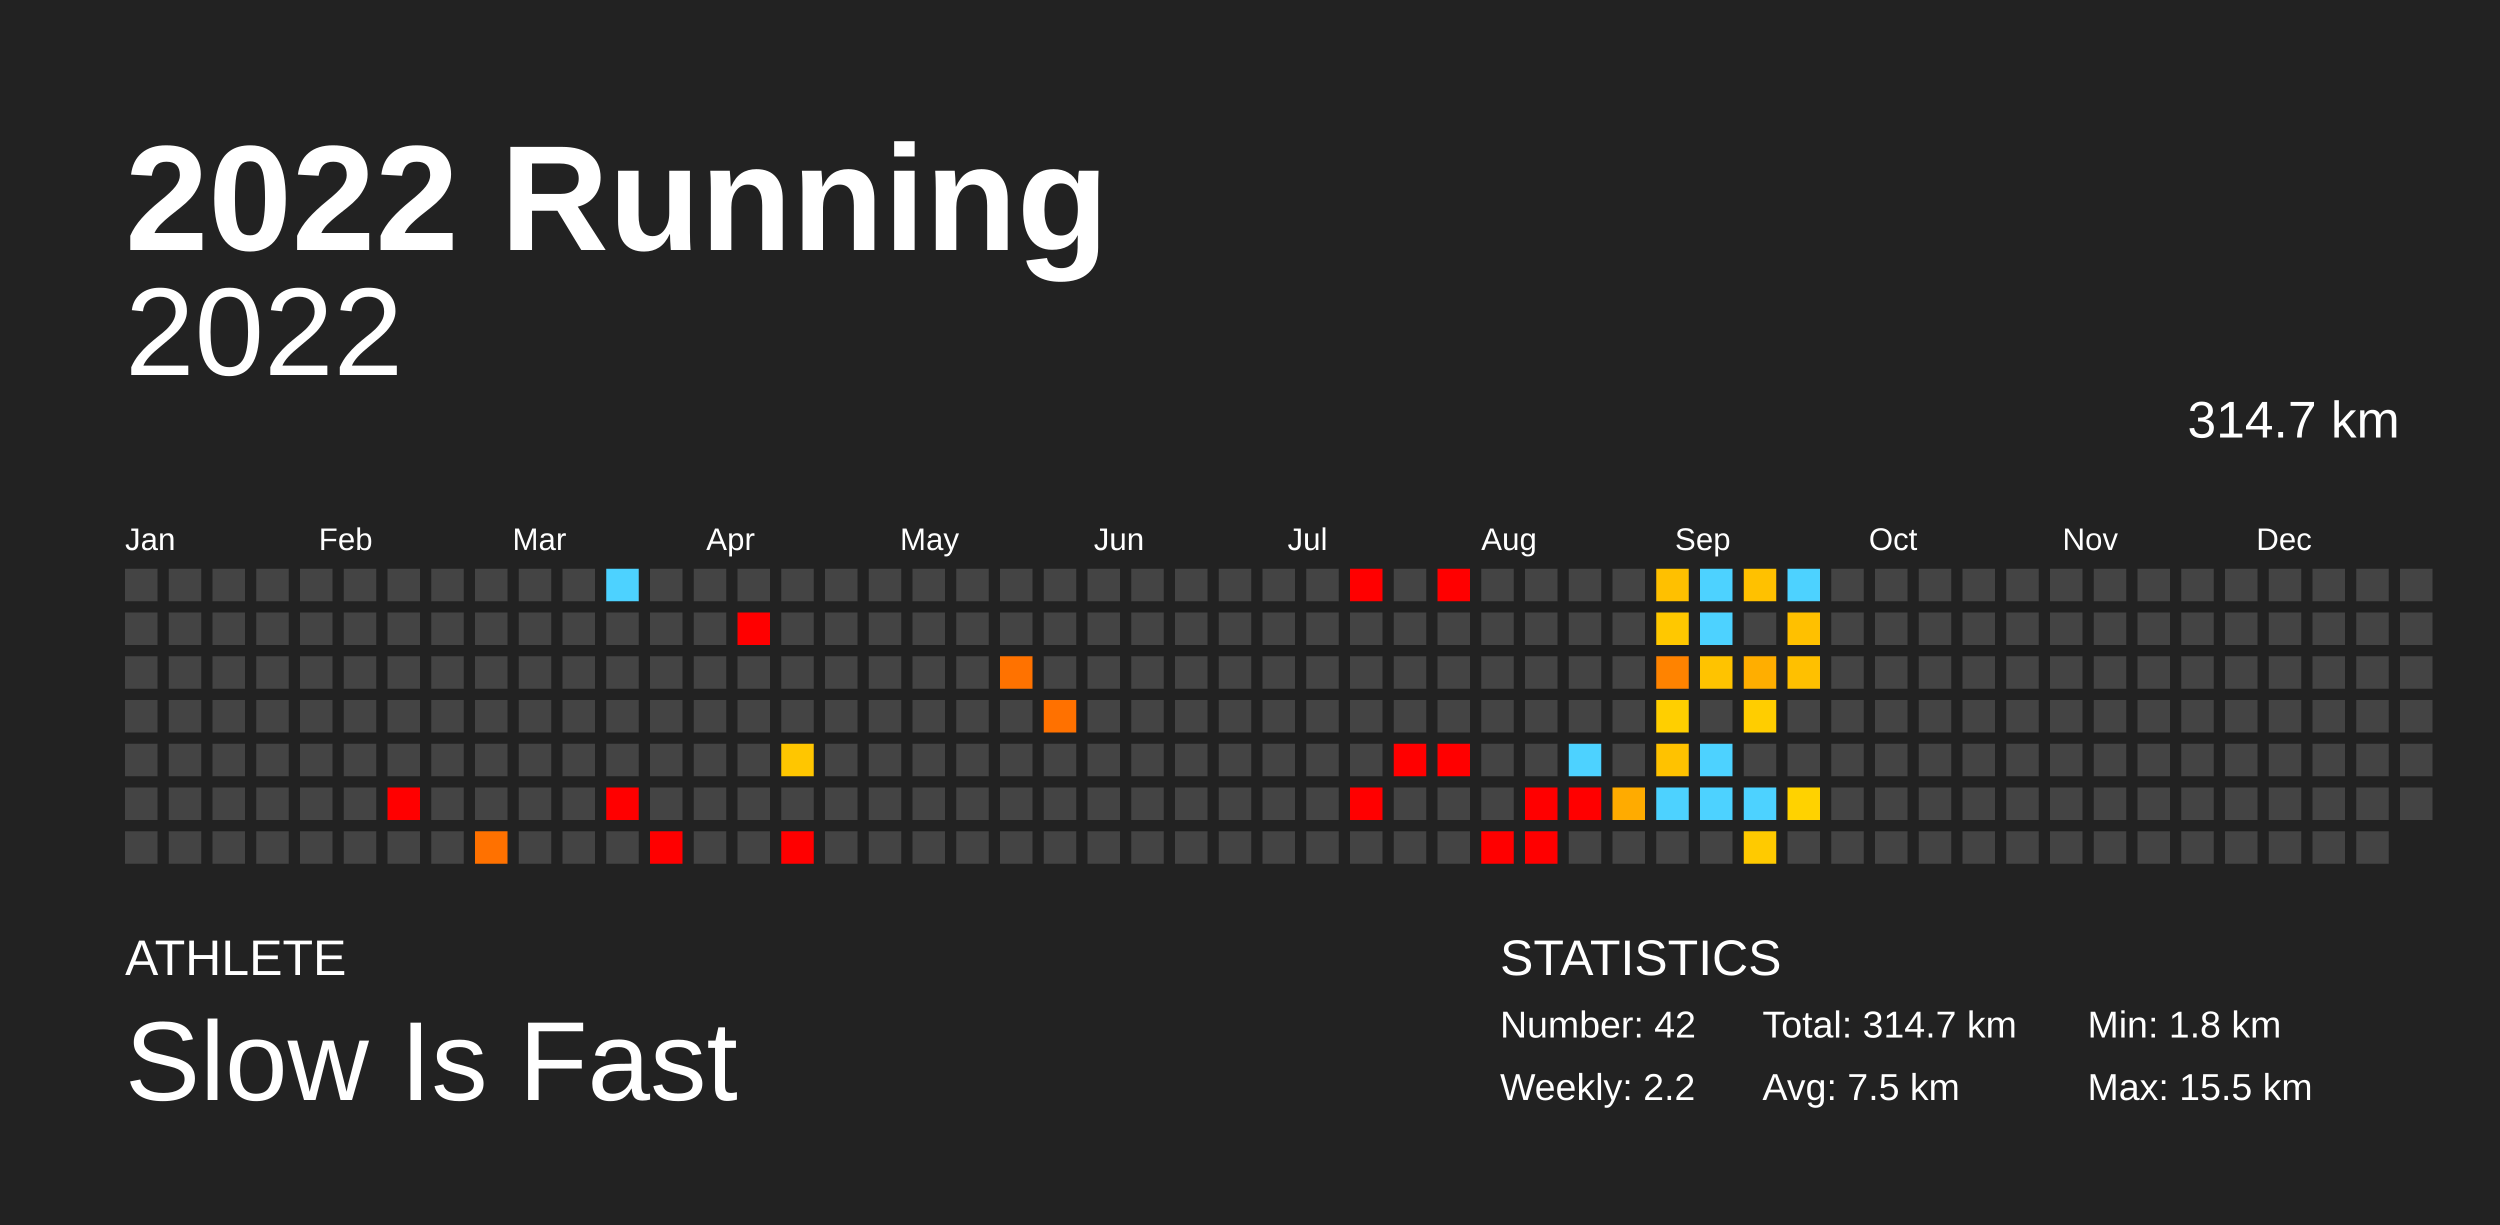
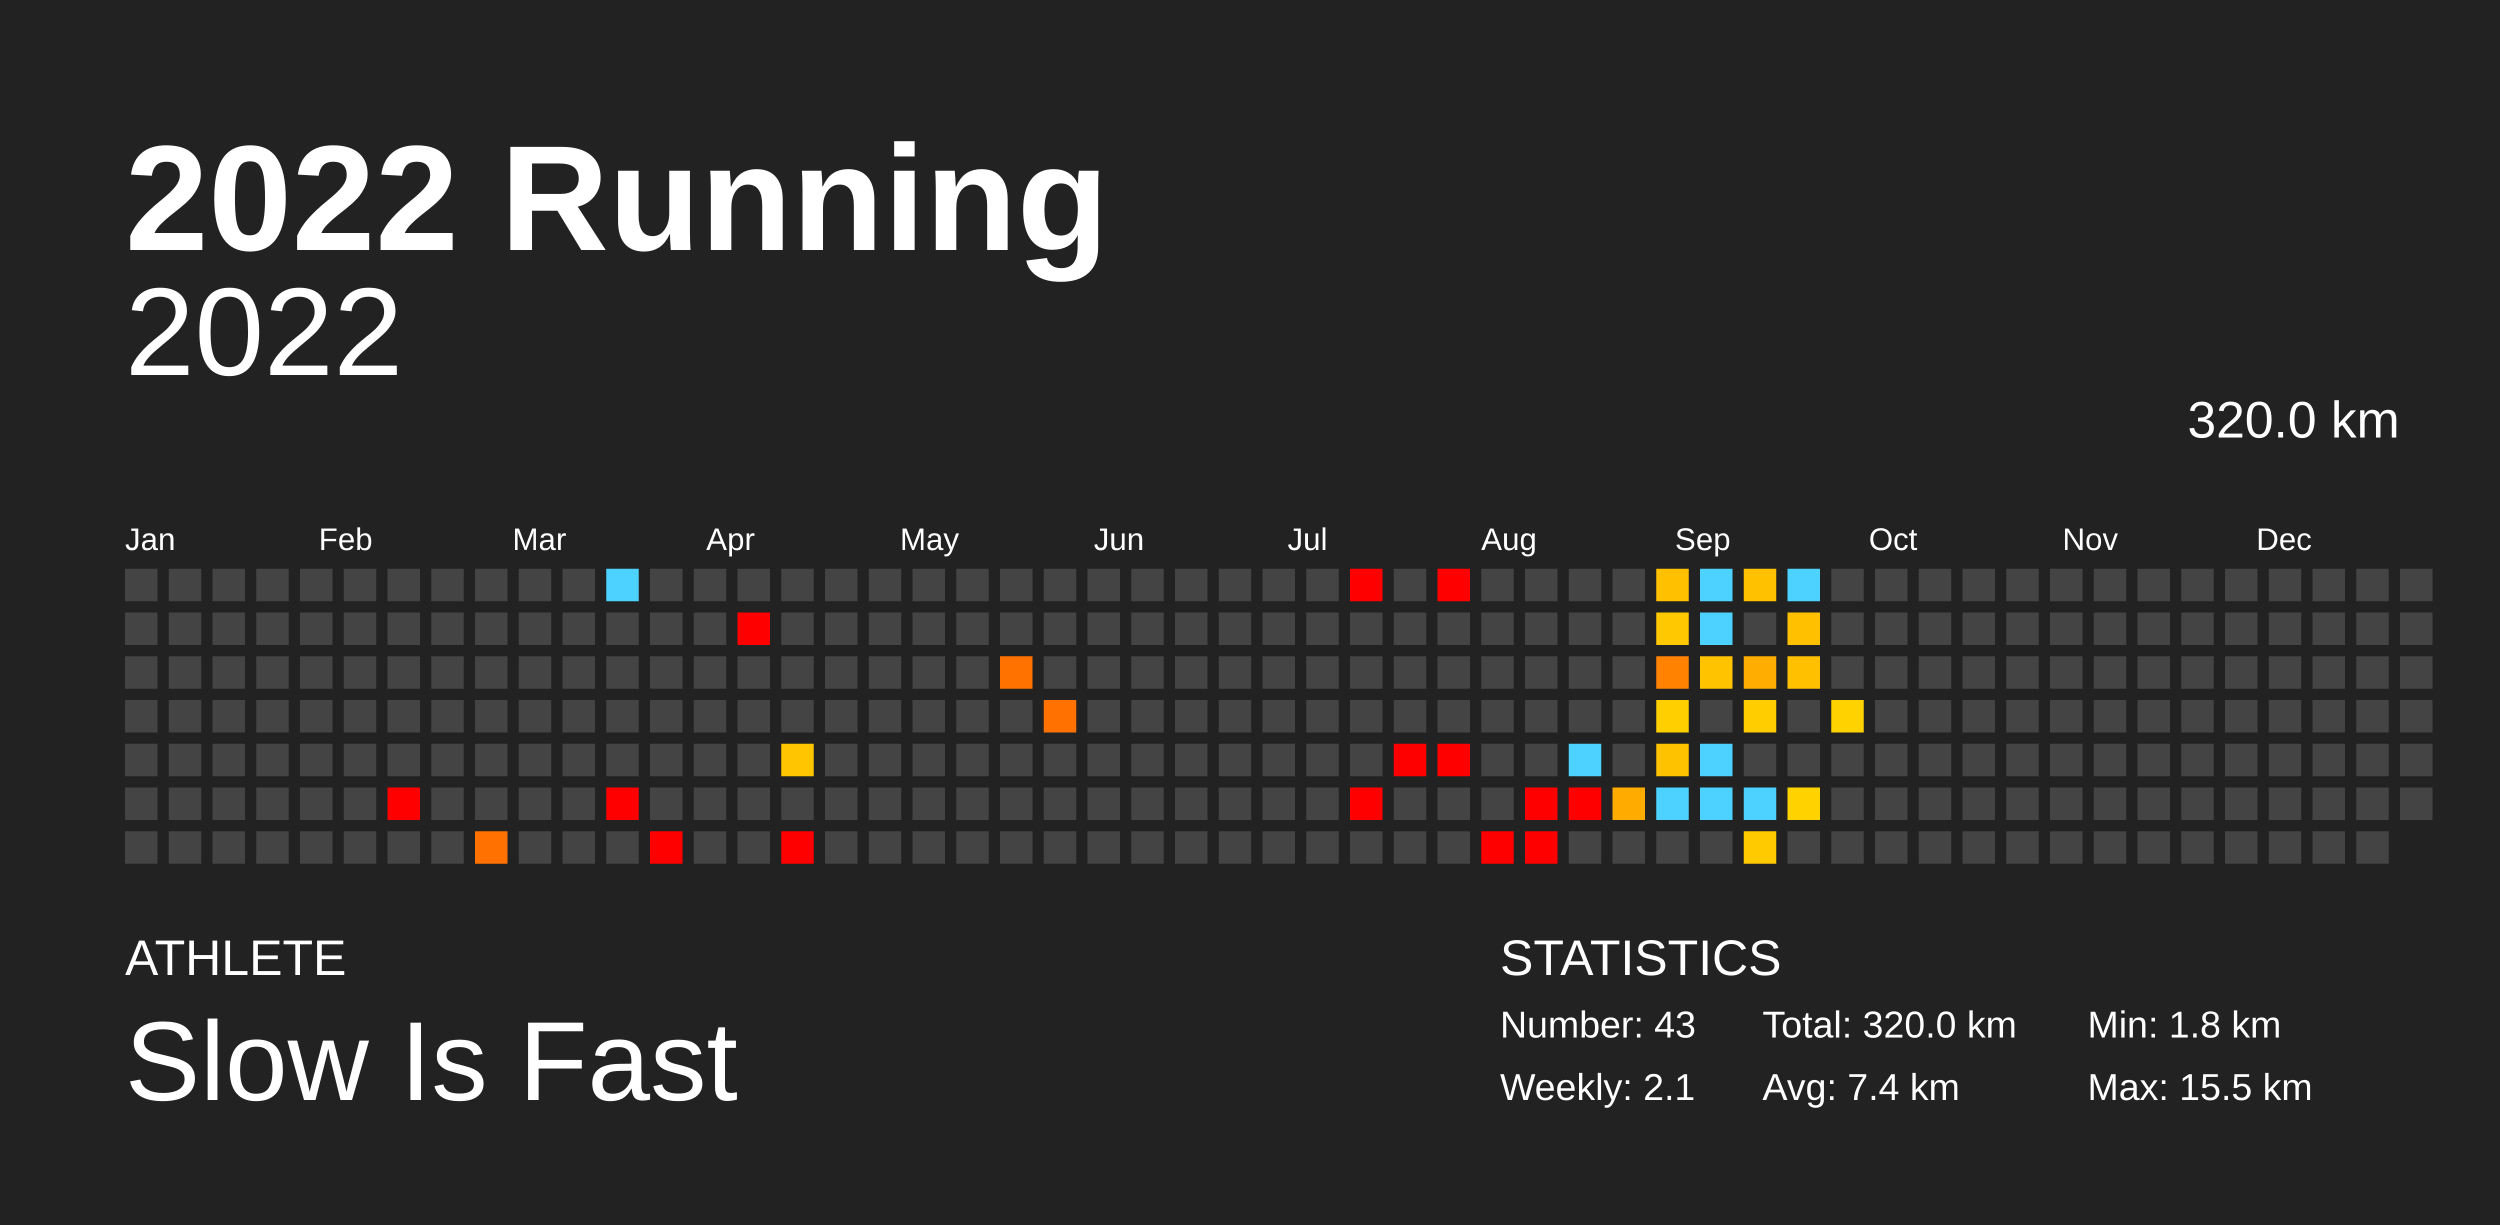
<svg xmlns="http://www.w3.org/2000/svg" baseProfile="full" height="98mm" version="1.1" viewBox="0,0,200,98" width="200mm">
  <defs />
  <rect fill="#222222" height="98" width="200" x="0" y="0" />
  <text fill="#FFFFFF" style="font-size:12px; font-family:Arial; font-weight:bold;" x="10" y="20">2022 Running</text>
  <text fill="#FFFFFF" style="font-size:4px; font-family:Arial" x="10" y="78">ATHLETE</text>
  <text fill="#FFFFFF" style="font-size:9px; font-family:Arial" x="10" y="88">Slow Is Fast</text>
  <text fill="#FFFFFF" style="font-size:4px; font-family:Arial" x="120" y="78">STATISTICS</text>
-   <text fill="#FFFFFF" style="font-size:3px; font-family:Arial" x="120" y="83">Number: 42</text>
-   <text fill="#FFFFFF" style="font-size:3px; font-family:Arial" x="120" y="88">Weekly: 2.2</text>
-   <text fill="#FFFFFF" style="font-size:3px; font-family:Arial" x="141" y="83">Total: 314.7 km</text>
-   <text fill="#FFFFFF" style="font-size:3px; font-family:Arial" x="141" y="88">Avg: 7.5 km</text>
+   <text fill="#FFFFFF" style="font-size:3px; font-family:Arial" x="120" y="83">Number: 43</text>
+   <text fill="#FFFFFF" style="font-size:3px; font-family:Arial" x="120" y="88">Weekly: 2.1</text>
+   <text fill="#FFFFFF" style="font-size:3px; font-family:Arial" x="141" y="83">Total: 320.0 km</text>
+   <text fill="#FFFFFF" style="font-size:3px; font-family:Arial" x="141" y="88">Avg: 7.4 km</text>
  <text fill="#FFFFFF" style="font-size:3px; font-family:Arial" x="167" y="83">Min: 1.8 km</text>
  <text fill="#FFFFFF" style="font-size:3px; font-family:Arial" x="167" y="88">Max: 15.5 km</text>
  <text alignment-baseline="hanging" fill="#FFFFFF" style="font-size:10.0px; font-family:Arial;" x="10" y="30">2022</text>
-   <text alignment-baseline="hanging" fill="#FFFFFF" style="font-size:4.125px; font-family:Arial;" x="175" y="35">314.7 km</text>
+   <text alignment-baseline="hanging" fill="#FFFFFF" style="font-size:4.125px; font-family:Arial;" x="175" y="35">320.0 km</text>
  <text fill="#FFFFFF" style="font-size:2.5px; font-family:Arial" x="10.0" y="44">Jan</text>
  <text fill="#FFFFFF" style="font-size:2.5px; font-family:Arial" x="25.5" y="44">Feb</text>
  <text fill="#FFFFFF" style="font-size:2.5px; font-family:Arial" x="41.0" y="44">Mar</text>
  <text fill="#FFFFFF" style="font-size:2.5px; font-family:Arial" x="56.5" y="44">Apr</text>
  <text fill="#FFFFFF" style="font-size:2.5px; font-family:Arial" x="72.0" y="44">May</text>
  <text fill="#FFFFFF" style="font-size:2.5px; font-family:Arial" x="87.5" y="44">Jun</text>
  <text fill="#FFFFFF" style="font-size:2.5px; font-family:Arial" x="103.0" y="44">Jul</text>
  <text fill="#FFFFFF" style="font-size:2.5px; font-family:Arial" x="118.5" y="44">Aug</text>
  <text fill="#FFFFFF" style="font-size:2.5px; font-family:Arial" x="134.0" y="44">Sep</text>
  <text fill="#FFFFFF" style="font-size:2.5px; font-family:Arial" x="149.5" y="44">Oct</text>
  <text fill="#FFFFFF" style="font-size:2.5px; font-family:Arial" x="165.0" y="44">Nov</text>
  <text fill="#FFFFFF" style="font-size:2.5px; font-family:Arial" x="180.5" y="44">Dec</text>
  <rect fill="#444444" height="2.6" width="2.6" x="10.0" y="45.5" />
  <rect fill="#444444" height="2.6" width="2.6" x="10.0" y="49.0" />
  <rect fill="#444444" height="2.6" width="2.6" x="10.0" y="52.5" />
  <rect fill="#444444" height="2.6" width="2.6" x="10.0" y="56.0" />
  <rect fill="#444444" height="2.6" width="2.6" x="10.0" y="59.5" />
  <rect fill="#444444" height="2.6" width="2.6" x="10.0" y="63.0" />
  <rect fill="#444444" height="2.6" width="2.6" x="10.0" y="66.5" />
  <rect fill="#444444" height="2.6" width="2.6" x="13.5" y="45.5" />
  <rect fill="#444444" height="2.6" width="2.6" x="13.5" y="49.0" />
  <rect fill="#444444" height="2.6" width="2.6" x="13.5" y="52.5" />
  <rect fill="#444444" height="2.6" width="2.6" x="13.5" y="56.0" />
  <rect fill="#444444" height="2.6" width="2.6" x="13.5" y="59.5" />
  <rect fill="#444444" height="2.6" width="2.6" x="13.5" y="63.0" />
  <rect fill="#444444" height="2.6" width="2.6" x="13.5" y="66.5" />
  <rect fill="#444444" height="2.6" width="2.6" x="17.0" y="45.5" />
  <rect fill="#444444" height="2.6" width="2.6" x="17.0" y="49.0" />
  <rect fill="#444444" height="2.6" width="2.6" x="17.0" y="52.5" />
  <rect fill="#444444" height="2.6" width="2.6" x="17.0" y="56.0" />
  <rect fill="#444444" height="2.6" width="2.6" x="17.0" y="59.5" />
  <rect fill="#444444" height="2.6" width="2.6" x="17.0" y="63.0" />
  <rect fill="#444444" height="2.6" width="2.6" x="17.0" y="66.5" />
  <rect fill="#444444" height="2.6" width="2.6" x="20.5" y="45.5" />
  <rect fill="#444444" height="2.6" width="2.6" x="20.5" y="49.0" />
  <rect fill="#444444" height="2.6" width="2.6" x="20.5" y="52.5" />
  <rect fill="#444444" height="2.6" width="2.6" x="20.5" y="56.0" />
  <rect fill="#444444" height="2.6" width="2.6" x="20.5" y="59.5" />
  <rect fill="#444444" height="2.6" width="2.6" x="20.5" y="63.0" />
  <rect fill="#444444" height="2.6" width="2.6" x="20.5" y="66.5" />
  <rect fill="#444444" height="2.6" width="2.6" x="24.0" y="45.5" />
  <rect fill="#444444" height="2.6" width="2.6" x="24.0" y="49.0" />
  <rect fill="#444444" height="2.6" width="2.6" x="24.0" y="52.5" />
  <rect fill="#444444" height="2.6" width="2.6" x="24.0" y="56.0" />
  <rect fill="#444444" height="2.6" width="2.6" x="24.0" y="59.5" />
  <rect fill="#444444" height="2.6" width="2.6" x="24.0" y="63.0" />
  <rect fill="#444444" height="2.6" width="2.6" x="24.0" y="66.5" />
  <rect fill="#444444" height="2.6" width="2.6" x="27.5" y="45.5" />
  <rect fill="#444444" height="2.6" width="2.6" x="27.5" y="49.0" />
  <rect fill="#444444" height="2.6" width="2.6" x="27.5" y="52.5" />
  <rect fill="#444444" height="2.6" width="2.6" x="27.5" y="56.0" />
  <rect fill="#444444" height="2.6" width="2.6" x="27.5" y="59.5" />
  <rect fill="#444444" height="2.6" width="2.6" x="27.5" y="63.0" />
  <rect fill="#444444" height="2.6" width="2.6" x="27.5" y="66.5" />
  <rect fill="#444444" height="2.6" width="2.6" x="31.0" y="45.5" />
  <rect fill="#444444" height="2.6" width="2.6" x="31.0" y="49.0" />
  <rect fill="#444444" height="2.6" width="2.6" x="31.0" y="52.5" />
  <rect fill="#444444" height="2.6" width="2.6" x="31.0" y="56.0" />
  <rect fill="#444444" height="2.6" width="2.6" x="31.0" y="59.5" />
  <rect fill="red" height="2.6" width="2.6" x="31.0" y="63.0" />
  <rect fill="#444444" height="2.6" width="2.6" x="31.0" y="66.5" />
  <rect fill="#444444" height="2.6" width="2.6" x="34.5" y="45.5" />
  <rect fill="#444444" height="2.6" width="2.6" x="34.5" y="49.0" />
  <rect fill="#444444" height="2.6" width="2.6" x="34.5" y="52.5" />
  <rect fill="#444444" height="2.6" width="2.6" x="34.5" y="56.0" />
  <rect fill="#444444" height="2.6" width="2.6" x="34.5" y="59.5" />
  <rect fill="#444444" height="2.6" width="2.6" x="34.5" y="63.0" />
  <rect fill="#444444" height="2.6" width="2.6" x="34.5" y="66.5" />
  <rect fill="#444444" height="2.6" width="2.6" x="38.0" y="45.5" />
  <rect fill="#444444" height="2.6" width="2.6" x="38.0" y="49.0" />
  <rect fill="#444444" height="2.6" width="2.6" x="38.0" y="52.5" />
  <rect fill="#444444" height="2.6" width="2.6" x="38.0" y="56.0" />
  <rect fill="#444444" height="2.6" width="2.6" x="38.0" y="59.5" />
  <rect fill="#444444" height="2.6" width="2.6" x="38.0" y="63.0" />
  <rect fill="#ff7100" height="2.6" width="2.6" x="38.0" y="66.5" />
  <rect fill="#444444" height="2.6" width="2.6" x="41.5" y="45.5" />
  <rect fill="#444444" height="2.6" width="2.6" x="41.5" y="49.0" />
  <rect fill="#444444" height="2.6" width="2.6" x="41.5" y="52.5" />
  <rect fill="#444444" height="2.6" width="2.6" x="41.5" y="56.0" />
  <rect fill="#444444" height="2.6" width="2.6" x="41.5" y="59.5" />
  <rect fill="#444444" height="2.6" width="2.6" x="41.5" y="63.0" />
  <rect fill="#444444" height="2.6" width="2.6" x="41.5" y="66.5" />
  <rect fill="#444444" height="2.6" width="2.6" x="45.0" y="45.5" />
  <rect fill="#444444" height="2.6" width="2.6" x="45.0" y="49.0" />
  <rect fill="#444444" height="2.6" width="2.6" x="45.0" y="52.5" />
  <rect fill="#444444" height="2.6" width="2.6" x="45.0" y="56.0" />
  <rect fill="#444444" height="2.6" width="2.6" x="45.0" y="59.5" />
  <rect fill="#444444" height="2.6" width="2.6" x="45.0" y="63.0" />
  <rect fill="#444444" height="2.6" width="2.6" x="45.0" y="66.5" />
  <rect fill="#4dd2ff" height="2.6" width="2.6" x="48.5" y="45.5" />
  <rect fill="#444444" height="2.6" width="2.6" x="48.5" y="49.0" />
  <rect fill="#444444" height="2.6" width="2.6" x="48.5" y="52.5" />
  <rect fill="#444444" height="2.6" width="2.6" x="48.5" y="56.0" />
  <rect fill="#444444" height="2.6" width="2.6" x="48.5" y="59.5" />
  <rect fill="red" height="2.6" width="2.6" x="48.5" y="63.0" />
  <rect fill="#444444" height="2.6" width="2.6" x="48.5" y="66.5" />
  <rect fill="#444444" height="2.6" width="2.6" x="52.0" y="45.5" />
  <rect fill="#444444" height="2.6" width="2.6" x="52.0" y="49.0" />
  <rect fill="#444444" height="2.6" width="2.6" x="52.0" y="52.5" />
  <rect fill="#444444" height="2.6" width="2.6" x="52.0" y="56.0" />
  <rect fill="#444444" height="2.6" width="2.6" x="52.0" y="59.5" />
  <rect fill="#444444" height="2.6" width="2.6" x="52.0" y="63.0" />
  <rect fill="red" height="2.6" width="2.6" x="52.0" y="66.5" />
  <rect fill="#444444" height="2.6" width="2.6" x="55.5" y="45.5" />
  <rect fill="#444444" height="2.6" width="2.6" x="55.5" y="49.0" />
  <rect fill="#444444" height="2.6" width="2.6" x="55.5" y="52.5" />
  <rect fill="#444444" height="2.6" width="2.6" x="55.5" y="56.0" />
  <rect fill="#444444" height="2.6" width="2.6" x="55.5" y="59.5" />
  <rect fill="#444444" height="2.6" width="2.6" x="55.5" y="63.0" />
  <rect fill="#444444" height="2.6" width="2.6" x="55.5" y="66.5" />
  <rect fill="#444444" height="2.6" width="2.6" x="59.0" y="45.5" />
  <rect fill="red" height="2.6" width="2.6" x="59.0" y="49.0" />
  <rect fill="#444444" height="2.6" width="2.6" x="59.0" y="52.5" />
  <rect fill="#444444" height="2.6" width="2.6" x="59.0" y="56.0" />
  <rect fill="#444444" height="2.6" width="2.6" x="59.0" y="59.5" />
  <rect fill="#444444" height="2.6" width="2.6" x="59.0" y="63.0" />
  <rect fill="#444444" height="2.6" width="2.6" x="59.0" y="66.5" />
  <rect fill="#444444" height="2.6" width="2.6" x="62.5" y="45.5" />
  <rect fill="#444444" height="2.6" width="2.6" x="62.5" y="49.0" />
  <rect fill="#444444" height="2.6" width="2.6" x="62.5" y="52.5" />
  <rect fill="#444444" height="2.6" width="2.6" x="62.5" y="56.0" />
  <rect fill="#ffc600" height="2.6" width="2.6" x="62.5" y="59.5" />
  <rect fill="#444444" height="2.6" width="2.6" x="62.5" y="63.0" />
  <rect fill="red" height="2.6" width="2.6" x="62.5" y="66.5" />
  <rect fill="#444444" height="2.6" width="2.6" x="66.0" y="45.5" />
  <rect fill="#444444" height="2.6" width="2.6" x="66.0" y="49.0" />
  <rect fill="#444444" height="2.6" width="2.6" x="66.0" y="52.5" />
  <rect fill="#444444" height="2.6" width="2.6" x="66.0" y="56.0" />
  <rect fill="#444444" height="2.6" width="2.6" x="66.0" y="59.5" />
  <rect fill="#444444" height="2.6" width="2.6" x="66.0" y="63.0" />
  <rect fill="#444444" height="2.6" width="2.6" x="66.0" y="66.5" />
  <rect fill="#444444" height="2.6" width="2.6" x="69.5" y="45.5" />
  <rect fill="#444444" height="2.6" width="2.6" x="69.5" y="49.0" />
  <rect fill="#444444" height="2.6" width="2.6" x="69.5" y="52.5" />
  <rect fill="#444444" height="2.6" width="2.6" x="69.5" y="56.0" />
  <rect fill="#444444" height="2.6" width="2.6" x="69.5" y="59.5" />
  <rect fill="#444444" height="2.6" width="2.6" x="69.5" y="63.0" />
  <rect fill="#444444" height="2.6" width="2.6" x="69.5" y="66.5" />
  <rect fill="#444444" height="2.6" width="2.6" x="73.0" y="45.5" />
  <rect fill="#444444" height="2.6" width="2.6" x="73.0" y="49.0" />
  <rect fill="#444444" height="2.6" width="2.6" x="73.0" y="52.5" />
  <rect fill="#444444" height="2.6" width="2.6" x="73.0" y="56.0" />
  <rect fill="#444444" height="2.6" width="2.6" x="73.0" y="59.5" />
  <rect fill="#444444" height="2.6" width="2.6" x="73.0" y="63.0" />
  <rect fill="#444444" height="2.6" width="2.6" x="73.0" y="66.5" />
  <rect fill="#444444" height="2.6" width="2.6" x="76.5" y="45.5" />
  <rect fill="#444444" height="2.6" width="2.6" x="76.5" y="49.0" />
  <rect fill="#444444" height="2.6" width="2.6" x="76.5" y="52.5" />
  <rect fill="#444444" height="2.6" width="2.6" x="76.5" y="56.0" />
  <rect fill="#444444" height="2.6" width="2.6" x="76.5" y="59.5" />
  <rect fill="#444444" height="2.6" width="2.6" x="76.5" y="63.0" />
  <rect fill="#444444" height="2.6" width="2.6" x="76.5" y="66.5" />
  <rect fill="#444444" height="2.6" width="2.6" x="80.0" y="45.5" />
  <rect fill="#444444" height="2.6" width="2.6" x="80.0" y="49.0" />
  <rect fill="#ff7200" height="2.6" width="2.6" x="80.0" y="52.5" />
  <rect fill="#444444" height="2.6" width="2.6" x="80.0" y="56.0" />
  <rect fill="#444444" height="2.6" width="2.6" x="80.0" y="59.5" />
  <rect fill="#444444" height="2.6" width="2.6" x="80.0" y="63.0" />
  <rect fill="#444444" height="2.6" width="2.6" x="80.0" y="66.5" />
  <rect fill="#444444" height="2.6" width="2.6" x="83.5" y="45.5" />
  <rect fill="#444444" height="2.6" width="2.6" x="83.5" y="49.0" />
  <rect fill="#444444" height="2.6" width="2.6" x="83.5" y="52.5" />
  <rect fill="#ff7100" height="2.6" width="2.6" x="83.5" y="56.0" />
  <rect fill="#444444" height="2.6" width="2.6" x="83.5" y="59.5" />
  <rect fill="#444444" height="2.6" width="2.6" x="83.5" y="63.0" />
  <rect fill="#444444" height="2.6" width="2.6" x="83.5" y="66.5" />
  <rect fill="#444444" height="2.6" width="2.6" x="87.0" y="45.5" />
  <rect fill="#444444" height="2.6" width="2.6" x="87.0" y="49.0" />
  <rect fill="#444444" height="2.6" width="2.6" x="87.0" y="52.5" />
  <rect fill="#444444" height="2.6" width="2.6" x="87.0" y="56.0" />
  <rect fill="#444444" height="2.6" width="2.6" x="87.0" y="59.5" />
  <rect fill="#444444" height="2.6" width="2.6" x="87.0" y="63.0" />
  <rect fill="#444444" height="2.6" width="2.6" x="87.0" y="66.5" />
  <rect fill="#444444" height="2.6" width="2.6" x="90.5" y="45.5" />
  <rect fill="#444444" height="2.6" width="2.6" x="90.5" y="49.0" />
  <rect fill="#444444" height="2.6" width="2.6" x="90.5" y="52.5" />
  <rect fill="#444444" height="2.6" width="2.6" x="90.5" y="56.0" />
  <rect fill="#444444" height="2.6" width="2.6" x="90.5" y="59.5" />
  <rect fill="#444444" height="2.6" width="2.6" x="90.5" y="63.0" />
  <rect fill="#444444" height="2.6" width="2.6" x="90.5" y="66.5" />
  <rect fill="#444444" height="2.6" width="2.6" x="94.0" y="45.5" />
  <rect fill="#444444" height="2.6" width="2.6" x="94.0" y="49.0" />
  <rect fill="#444444" height="2.6" width="2.6" x="94.0" y="52.5" />
  <rect fill="#444444" height="2.6" width="2.6" x="94.0" y="56.0" />
  <rect fill="#444444" height="2.6" width="2.6" x="94.0" y="59.5" />
  <rect fill="#444444" height="2.6" width="2.6" x="94.0" y="63.0" />
  <rect fill="#444444" height="2.6" width="2.6" x="94.0" y="66.5" />
  <rect fill="#444444" height="2.6" width="2.6" x="97.5" y="45.5" />
  <rect fill="#444444" height="2.6" width="2.6" x="97.5" y="49.0" />
  <rect fill="#444444" height="2.6" width="2.6" x="97.5" y="52.5" />
  <rect fill="#444444" height="2.6" width="2.6" x="97.5" y="56.0" />
  <rect fill="#444444" height="2.6" width="2.6" x="97.5" y="59.5" />
  <rect fill="#444444" height="2.6" width="2.6" x="97.5" y="63.0" />
  <rect fill="#444444" height="2.6" width="2.6" x="97.5" y="66.5" />
  <rect fill="#444444" height="2.6" width="2.6" x="101.0" y="45.5" />
  <rect fill="#444444" height="2.6" width="2.6" x="101.0" y="49.0" />
  <rect fill="#444444" height="2.6" width="2.6" x="101.0" y="52.5" />
  <rect fill="#444444" height="2.6" width="2.6" x="101.0" y="56.0" />
  <rect fill="#444444" height="2.6" width="2.6" x="101.0" y="59.5" />
  <rect fill="#444444" height="2.6" width="2.6" x="101.0" y="63.0" />
  <rect fill="#444444" height="2.6" width="2.6" x="101.0" y="66.5" />
  <rect fill="#444444" height="2.6" width="2.6" x="104.5" y="45.5" />
  <rect fill="#444444" height="2.6" width="2.6" x="104.5" y="49.0" />
  <rect fill="#444444" height="2.6" width="2.6" x="104.5" y="52.5" />
  <rect fill="#444444" height="2.6" width="2.6" x="104.5" y="56.0" />
  <rect fill="#444444" height="2.6" width="2.6" x="104.5" y="59.5" />
  <rect fill="#444444" height="2.6" width="2.6" x="104.5" y="63.0" />
  <rect fill="#444444" height="2.6" width="2.6" x="104.5" y="66.5" />
  <rect fill="red" height="2.6" width="2.6" x="108.0" y="45.5" />
  <rect fill="#444444" height="2.6" width="2.6" x="108.0" y="49.0" />
  <rect fill="#444444" height="2.6" width="2.6" x="108.0" y="52.5" />
  <rect fill="#444444" height="2.6" width="2.6" x="108.0" y="56.0" />
  <rect fill="#444444" height="2.6" width="2.6" x="108.0" y="59.5" />
  <rect fill="red" height="2.6" width="2.6" x="108.0" y="63.0" />
  <rect fill="#444444" height="2.6" width="2.6" x="108.0" y="66.5" />
  <rect fill="#444444" height="2.6" width="2.6" x="111.5" y="45.5" />
  <rect fill="#444444" height="2.6" width="2.6" x="111.5" y="49.0" />
  <rect fill="#444444" height="2.6" width="2.6" x="111.5" y="52.5" />
  <rect fill="#444444" height="2.6" width="2.6" x="111.5" y="56.0" />
  <rect fill="red" height="2.6" width="2.6" x="111.5" y="59.5" />
  <rect fill="#444444" height="2.6" width="2.6" x="111.5" y="63.0" />
  <rect fill="#444444" height="2.6" width="2.6" x="111.5" y="66.5" />
  <rect fill="red" height="2.6" width="2.6" x="115.0" y="45.5" />
  <rect fill="#444444" height="2.6" width="2.6" x="115.0" y="49.0" />
  <rect fill="#444444" height="2.6" width="2.6" x="115.0" y="52.5" />
  <rect fill="#444444" height="2.6" width="2.6" x="115.0" y="56.0" />
  <rect fill="red" height="2.6" width="2.6" x="115.0" y="59.5" />
  <rect fill="#444444" height="2.6" width="2.6" x="115.0" y="63.0" />
  <rect fill="#444444" height="2.6" width="2.6" x="115.0" y="66.5" />
  <rect fill="#444444" height="2.6" width="2.6" x="118.5" y="45.5" />
  <rect fill="#444444" height="2.6" width="2.6" x="118.5" y="49.0" />
  <rect fill="#444444" height="2.6" width="2.6" x="118.5" y="52.5" />
  <rect fill="#444444" height="2.6" width="2.6" x="118.5" y="56.0" />
  <rect fill="#444444" height="2.6" width="2.6" x="118.5" y="59.5" />
  <rect fill="#444444" height="2.6" width="2.6" x="118.5" y="63.0" />
  <rect fill="red" height="2.6" width="2.6" x="118.5" y="66.5" />
  <rect fill="#444444" height="2.6" width="2.6" x="122.0" y="45.5" />
  <rect fill="#444444" height="2.6" width="2.6" x="122.0" y="49.0" />
  <rect fill="#444444" height="2.6" width="2.6" x="122.0" y="52.5" />
  <rect fill="#444444" height="2.6" width="2.6" x="122.0" y="56.0" />
  <rect fill="#444444" height="2.6" width="2.6" x="122.0" y="59.5" />
  <rect fill="red" height="2.6" width="2.6" x="122.0" y="63.0" />
  <rect fill="red" height="2.6" width="2.6" x="122.0" y="66.5" />
  <rect fill="#444444" height="2.6" width="2.6" x="125.5" y="45.5" />
  <rect fill="#444444" height="2.6" width="2.6" x="125.5" y="49.0" />
  <rect fill="#444444" height="2.6" width="2.6" x="125.5" y="52.5" />
  <rect fill="#444444" height="2.6" width="2.6" x="125.5" y="56.0" />
  <rect fill="#4dd2ff" height="2.6" width="2.6" x="125.5" y="59.5" />
  <rect fill="red" height="2.6" width="2.6" x="125.5" y="63.0" />
  <rect fill="#444444" height="2.6" width="2.6" x="125.5" y="66.5" />
  <rect fill="#444444" height="2.6" width="2.6" x="129.0" y="45.5" />
  <rect fill="#444444" height="2.6" width="2.6" x="129.0" y="49.0" />
  <rect fill="#444444" height="2.6" width="2.6" x="129.0" y="52.5" />
  <rect fill="#444444" height="2.6" width="2.6" x="129.0" y="56.0" />
  <rect fill="#444444" height="2.6" width="2.6" x="129.0" y="59.5" />
  <rect fill="#ffab00" height="2.6" width="2.6" x="129.0" y="63.0" />
  <rect fill="#444444" height="2.6" width="2.6" x="129.0" y="66.5" />
  <rect fill="#ffc000" height="2.6" width="2.6" x="132.5" y="45.5" />
  <rect fill="#ffc800" height="2.6" width="2.6" x="132.5" y="49.0" />
  <rect fill="#ff8300" height="2.6" width="2.6" x="132.5" y="52.5" />
  <rect fill="#ffcf00" height="2.6" width="2.6" x="132.5" y="56.0" />
  <rect fill="#ffc200" height="2.6" width="2.6" x="132.5" y="59.5" />
  <rect fill="#4dd2ff" height="2.6" width="2.6" x="132.5" y="63.0" />
  <rect fill="#444444" height="2.6" width="2.6" x="132.5" y="66.5" />
  <rect fill="#4dd2ff" height="2.6" width="2.6" x="136.0" y="45.5" />
  <rect fill="#4dd2ff" height="2.6" width="2.6" x="136.0" y="49.0" />
  <rect fill="#ffc300" height="2.6" width="2.6" x="136.0" y="52.5" />
  <rect fill="#444444" height="2.6" width="2.6" x="136.0" y="56.0" />
  <rect fill="#4dd2ff" height="2.6" width="2.6" x="136.0" y="59.5" />
  <rect fill="#4dd2ff" height="2.6" width="2.6" x="136.0" y="63.0" />
  <rect fill="#444444" height="2.6" width="2.6" x="136.0" y="66.5" />
  <rect fill="#ffc100" height="2.6" width="2.6" x="139.5" y="45.5" />
  <rect fill="#444444" height="2.6" width="2.6" x="139.5" y="49.0" />
  <rect fill="#ffae00" height="2.6" width="2.6" x="139.5" y="52.5" />
  <rect fill="#ffcd00" height="2.6" width="2.6" x="139.5" y="56.0" />
  <rect fill="#444444" height="2.6" width="2.6" x="139.5" y="59.5" />
  <rect fill="#4dd2ff" height="2.6" width="2.6" x="139.5" y="63.0" />
  <rect fill="#ffca00" height="2.6" width="2.6" x="139.5" y="66.5" />
  <rect fill="#4dd2ff" height="2.6" width="2.6" x="143.0" y="45.5" />
  <rect fill="#ffc000" height="2.6" width="2.6" x="143.0" y="49.0" />
  <rect fill="#ffc000" height="2.6" width="2.6" x="143.0" y="52.5" />
  <rect fill="#444444" height="2.6" width="2.6" x="143.0" y="56.0" />
  <rect fill="#444444" height="2.6" width="2.6" x="143.0" y="59.5" />
  <rect fill="#ffd200" height="2.6" width="2.6" x="143.0" y="63.0" />
  <rect fill="#444444" height="2.6" width="2.6" x="143.0" y="66.5" />
  <rect fill="#444444" height="2.6" width="2.6" x="146.5" y="45.5" />
  <rect fill="#444444" height="2.6" width="2.6" x="146.5" y="49.0" />
  <rect fill="#444444" height="2.6" width="2.6" x="146.5" y="52.5" />
-   <rect fill="#444444" height="2.6" width="2.6" x="146.5" y="56.0" />
+   <rect fill="#ffd200" height="2.6" width="2.6" x="146.5" y="56.0" />
  <rect fill="#444444" height="2.6" width="2.6" x="146.5" y="59.5" />
  <rect fill="#444444" height="2.6" width="2.6" x="146.5" y="63.0" />
  <rect fill="#444444" height="2.6" width="2.6" x="146.5" y="66.5" />
  <rect fill="#444444" height="2.6" width="2.6" x="150.0" y="45.5" />
  <rect fill="#444444" height="2.6" width="2.6" x="150.0" y="49.0" />
  <rect fill="#444444" height="2.6" width="2.6" x="150.0" y="52.5" />
  <rect fill="#444444" height="2.6" width="2.6" x="150.0" y="56.0" />
  <rect fill="#444444" height="2.6" width="2.6" x="150.0" y="59.5" />
  <rect fill="#444444" height="2.6" width="2.6" x="150.0" y="63.0" />
  <rect fill="#444444" height="2.6" width="2.6" x="150.0" y="66.5" />
  <rect fill="#444444" height="2.6" width="2.6" x="153.5" y="45.5" />
  <rect fill="#444444" height="2.6" width="2.6" x="153.5" y="49.0" />
  <rect fill="#444444" height="2.6" width="2.6" x="153.5" y="52.5" />
  <rect fill="#444444" height="2.6" width="2.6" x="153.5" y="56.0" />
  <rect fill="#444444" height="2.6" width="2.6" x="153.5" y="59.5" />
  <rect fill="#444444" height="2.6" width="2.6" x="153.5" y="63.0" />
  <rect fill="#444444" height="2.6" width="2.6" x="153.5" y="66.5" />
  <rect fill="#444444" height="2.6" width="2.6" x="157.0" y="45.5" />
  <rect fill="#444444" height="2.6" width="2.6" x="157.0" y="49.0" />
  <rect fill="#444444" height="2.6" width="2.6" x="157.0" y="52.5" />
  <rect fill="#444444" height="2.6" width="2.6" x="157.0" y="56.0" />
  <rect fill="#444444" height="2.6" width="2.6" x="157.0" y="59.5" />
  <rect fill="#444444" height="2.6" width="2.6" x="157.0" y="63.0" />
  <rect fill="#444444" height="2.6" width="2.6" x="157.0" y="66.5" />
  <rect fill="#444444" height="2.6" width="2.6" x="160.5" y="45.5" />
  <rect fill="#444444" height="2.6" width="2.6" x="160.5" y="49.0" />
  <rect fill="#444444" height="2.6" width="2.6" x="160.5" y="52.5" />
  <rect fill="#444444" height="2.6" width="2.6" x="160.5" y="56.0" />
  <rect fill="#444444" height="2.6" width="2.6" x="160.5" y="59.5" />
  <rect fill="#444444" height="2.6" width="2.6" x="160.5" y="63.0" />
  <rect fill="#444444" height="2.6" width="2.6" x="160.5" y="66.5" />
  <rect fill="#444444" height="2.6" width="2.6" x="164.0" y="45.5" />
  <rect fill="#444444" height="2.6" width="2.6" x="164.0" y="49.0" />
  <rect fill="#444444" height="2.6" width="2.6" x="164.0" y="52.5" />
  <rect fill="#444444" height="2.6" width="2.6" x="164.0" y="56.0" />
  <rect fill="#444444" height="2.6" width="2.6" x="164.0" y="59.5" />
  <rect fill="#444444" height="2.6" width="2.6" x="164.0" y="63.0" />
  <rect fill="#444444" height="2.6" width="2.6" x="164.0" y="66.5" />
  <rect fill="#444444" height="2.6" width="2.6" x="167.5" y="45.5" />
  <rect fill="#444444" height="2.6" width="2.6" x="167.5" y="49.0" />
  <rect fill="#444444" height="2.6" width="2.6" x="167.5" y="52.5" />
  <rect fill="#444444" height="2.6" width="2.6" x="167.5" y="56.0" />
  <rect fill="#444444" height="2.6" width="2.6" x="167.5" y="59.5" />
  <rect fill="#444444" height="2.6" width="2.6" x="167.5" y="63.0" />
  <rect fill="#444444" height="2.6" width="2.6" x="167.5" y="66.5" />
  <rect fill="#444444" height="2.6" width="2.6" x="171.0" y="45.5" />
  <rect fill="#444444" height="2.6" width="2.6" x="171.0" y="49.0" />
  <rect fill="#444444" height="2.6" width="2.6" x="171.0" y="52.5" />
  <rect fill="#444444" height="2.6" width="2.6" x="171.0" y="56.0" />
  <rect fill="#444444" height="2.6" width="2.6" x="171.0" y="59.5" />
  <rect fill="#444444" height="2.6" width="2.6" x="171.0" y="63.0" />
  <rect fill="#444444" height="2.6" width="2.6" x="171.0" y="66.5" />
  <rect fill="#444444" height="2.6" width="2.6" x="174.5" y="45.5" />
  <rect fill="#444444" height="2.6" width="2.6" x="174.5" y="49.0" />
  <rect fill="#444444" height="2.6" width="2.6" x="174.5" y="52.5" />
  <rect fill="#444444" height="2.6" width="2.6" x="174.5" y="56.0" />
  <rect fill="#444444" height="2.6" width="2.6" x="174.5" y="59.5" />
  <rect fill="#444444" height="2.6" width="2.6" x="174.5" y="63.0" />
  <rect fill="#444444" height="2.6" width="2.6" x="174.5" y="66.5" />
  <rect fill="#444444" height="2.6" width="2.6" x="178.0" y="45.5" />
  <rect fill="#444444" height="2.6" width="2.6" x="178.0" y="49.0" />
  <rect fill="#444444" height="2.6" width="2.6" x="178.0" y="52.5" />
  <rect fill="#444444" height="2.6" width="2.6" x="178.0" y="56.0" />
  <rect fill="#444444" height="2.6" width="2.6" x="178.0" y="59.5" />
  <rect fill="#444444" height="2.6" width="2.6" x="178.0" y="63.0" />
  <rect fill="#444444" height="2.6" width="2.6" x="178.0" y="66.5" />
  <rect fill="#444444" height="2.6" width="2.6" x="181.5" y="45.5" />
  <rect fill="#444444" height="2.6" width="2.6" x="181.5" y="49.0" />
  <rect fill="#444444" height="2.6" width="2.6" x="181.5" y="52.5" />
  <rect fill="#444444" height="2.6" width="2.6" x="181.5" y="56.0" />
  <rect fill="#444444" height="2.6" width="2.6" x="181.5" y="59.5" />
  <rect fill="#444444" height="2.6" width="2.6" x="181.5" y="63.0" />
  <rect fill="#444444" height="2.6" width="2.6" x="181.5" y="66.5" />
  <rect fill="#444444" height="2.6" width="2.6" x="185.0" y="45.5" />
  <rect fill="#444444" height="2.6" width="2.6" x="185.0" y="49.0" />
  <rect fill="#444444" height="2.6" width="2.6" x="185.0" y="52.5" />
  <rect fill="#444444" height="2.6" width="2.6" x="185.0" y="56.0" />
  <rect fill="#444444" height="2.6" width="2.6" x="185.0" y="59.5" />
  <rect fill="#444444" height="2.6" width="2.6" x="185.0" y="63.0" />
  <rect fill="#444444" height="2.6" width="2.6" x="185.0" y="66.5" />
  <rect fill="#444444" height="2.6" width="2.6" x="188.5" y="45.5" />
  <rect fill="#444444" height="2.6" width="2.6" x="188.5" y="49.0" />
  <rect fill="#444444" height="2.6" width="2.6" x="188.5" y="52.5" />
  <rect fill="#444444" height="2.6" width="2.6" x="188.5" y="56.0" />
  <rect fill="#444444" height="2.6" width="2.6" x="188.5" y="59.5" />
  <rect fill="#444444" height="2.6" width="2.6" x="188.5" y="63.0" />
  <rect fill="#444444" height="2.6" width="2.6" x="188.5" y="66.5" />
  <rect fill="#444444" height="2.6" width="2.6" x="192.0" y="45.5" />
  <rect fill="#444444" height="2.6" width="2.6" x="192.0" y="49.0" />
  <rect fill="#444444" height="2.6" width="2.6" x="192.0" y="52.5" />
  <rect fill="#444444" height="2.6" width="2.6" x="192.0" y="56.0" />
  <rect fill="#444444" height="2.6" width="2.6" x="192.0" y="59.5" />
  <rect fill="#444444" height="2.6" width="2.6" x="192.0" y="63.0" />
</svg>
